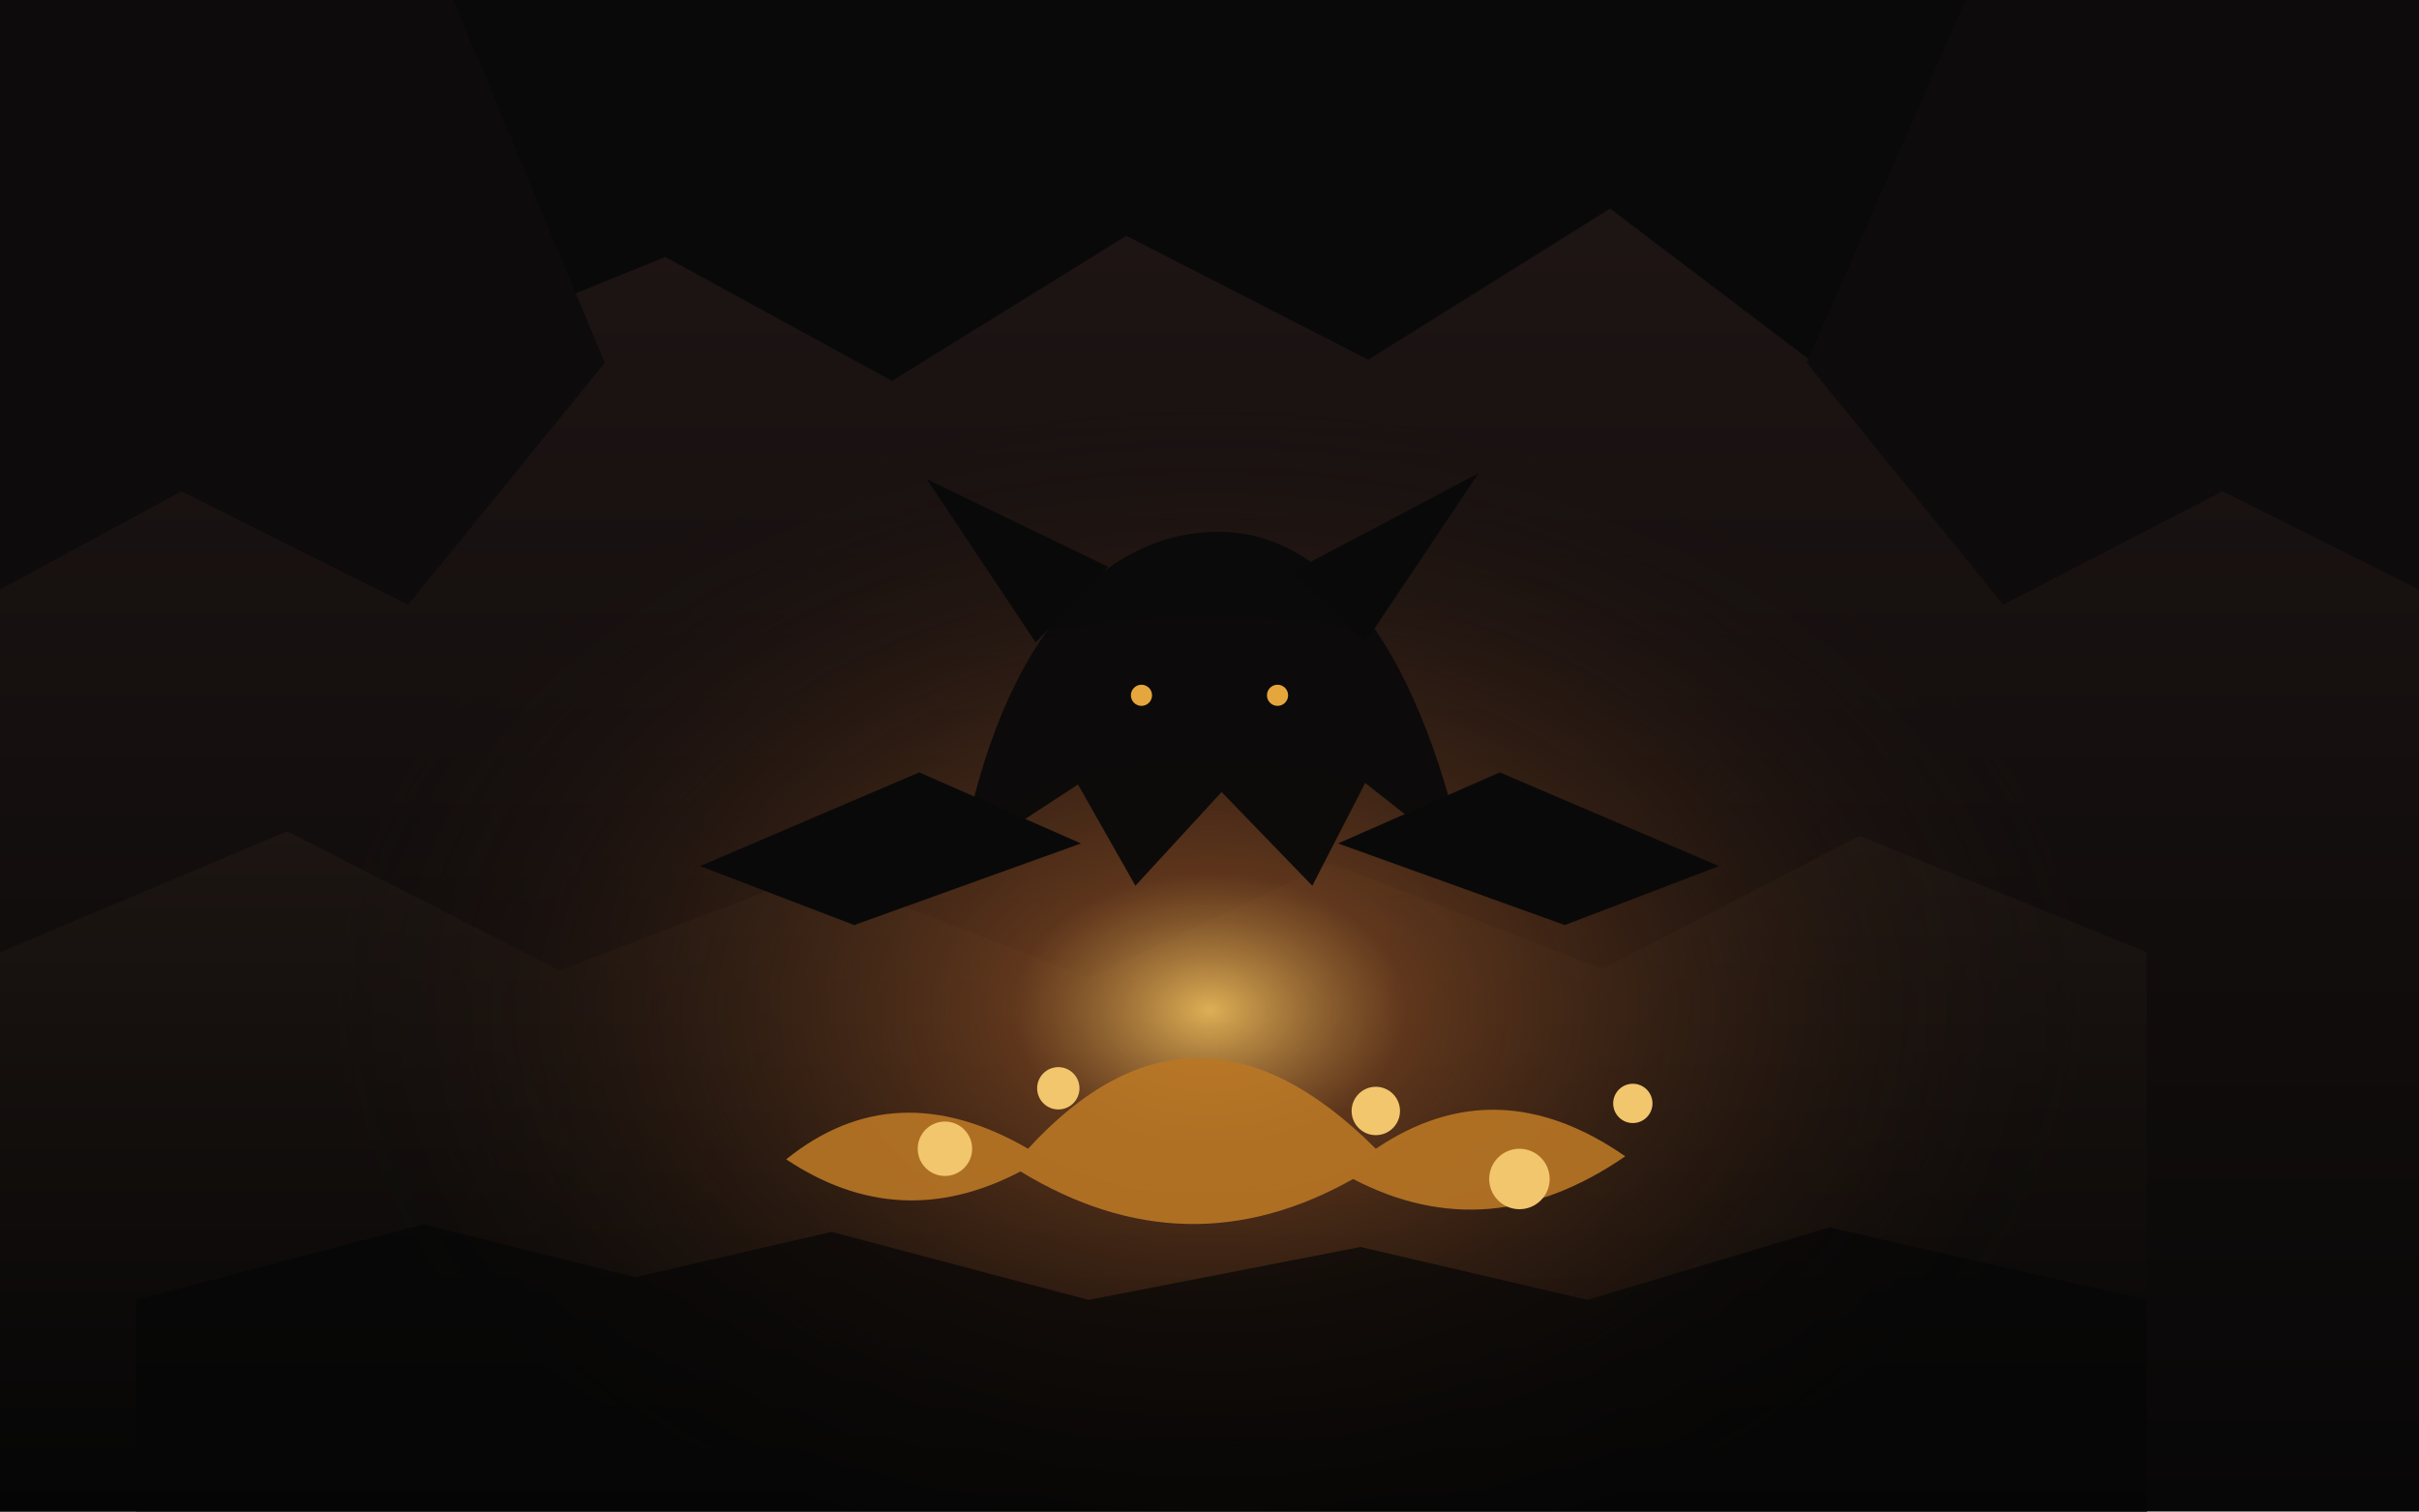
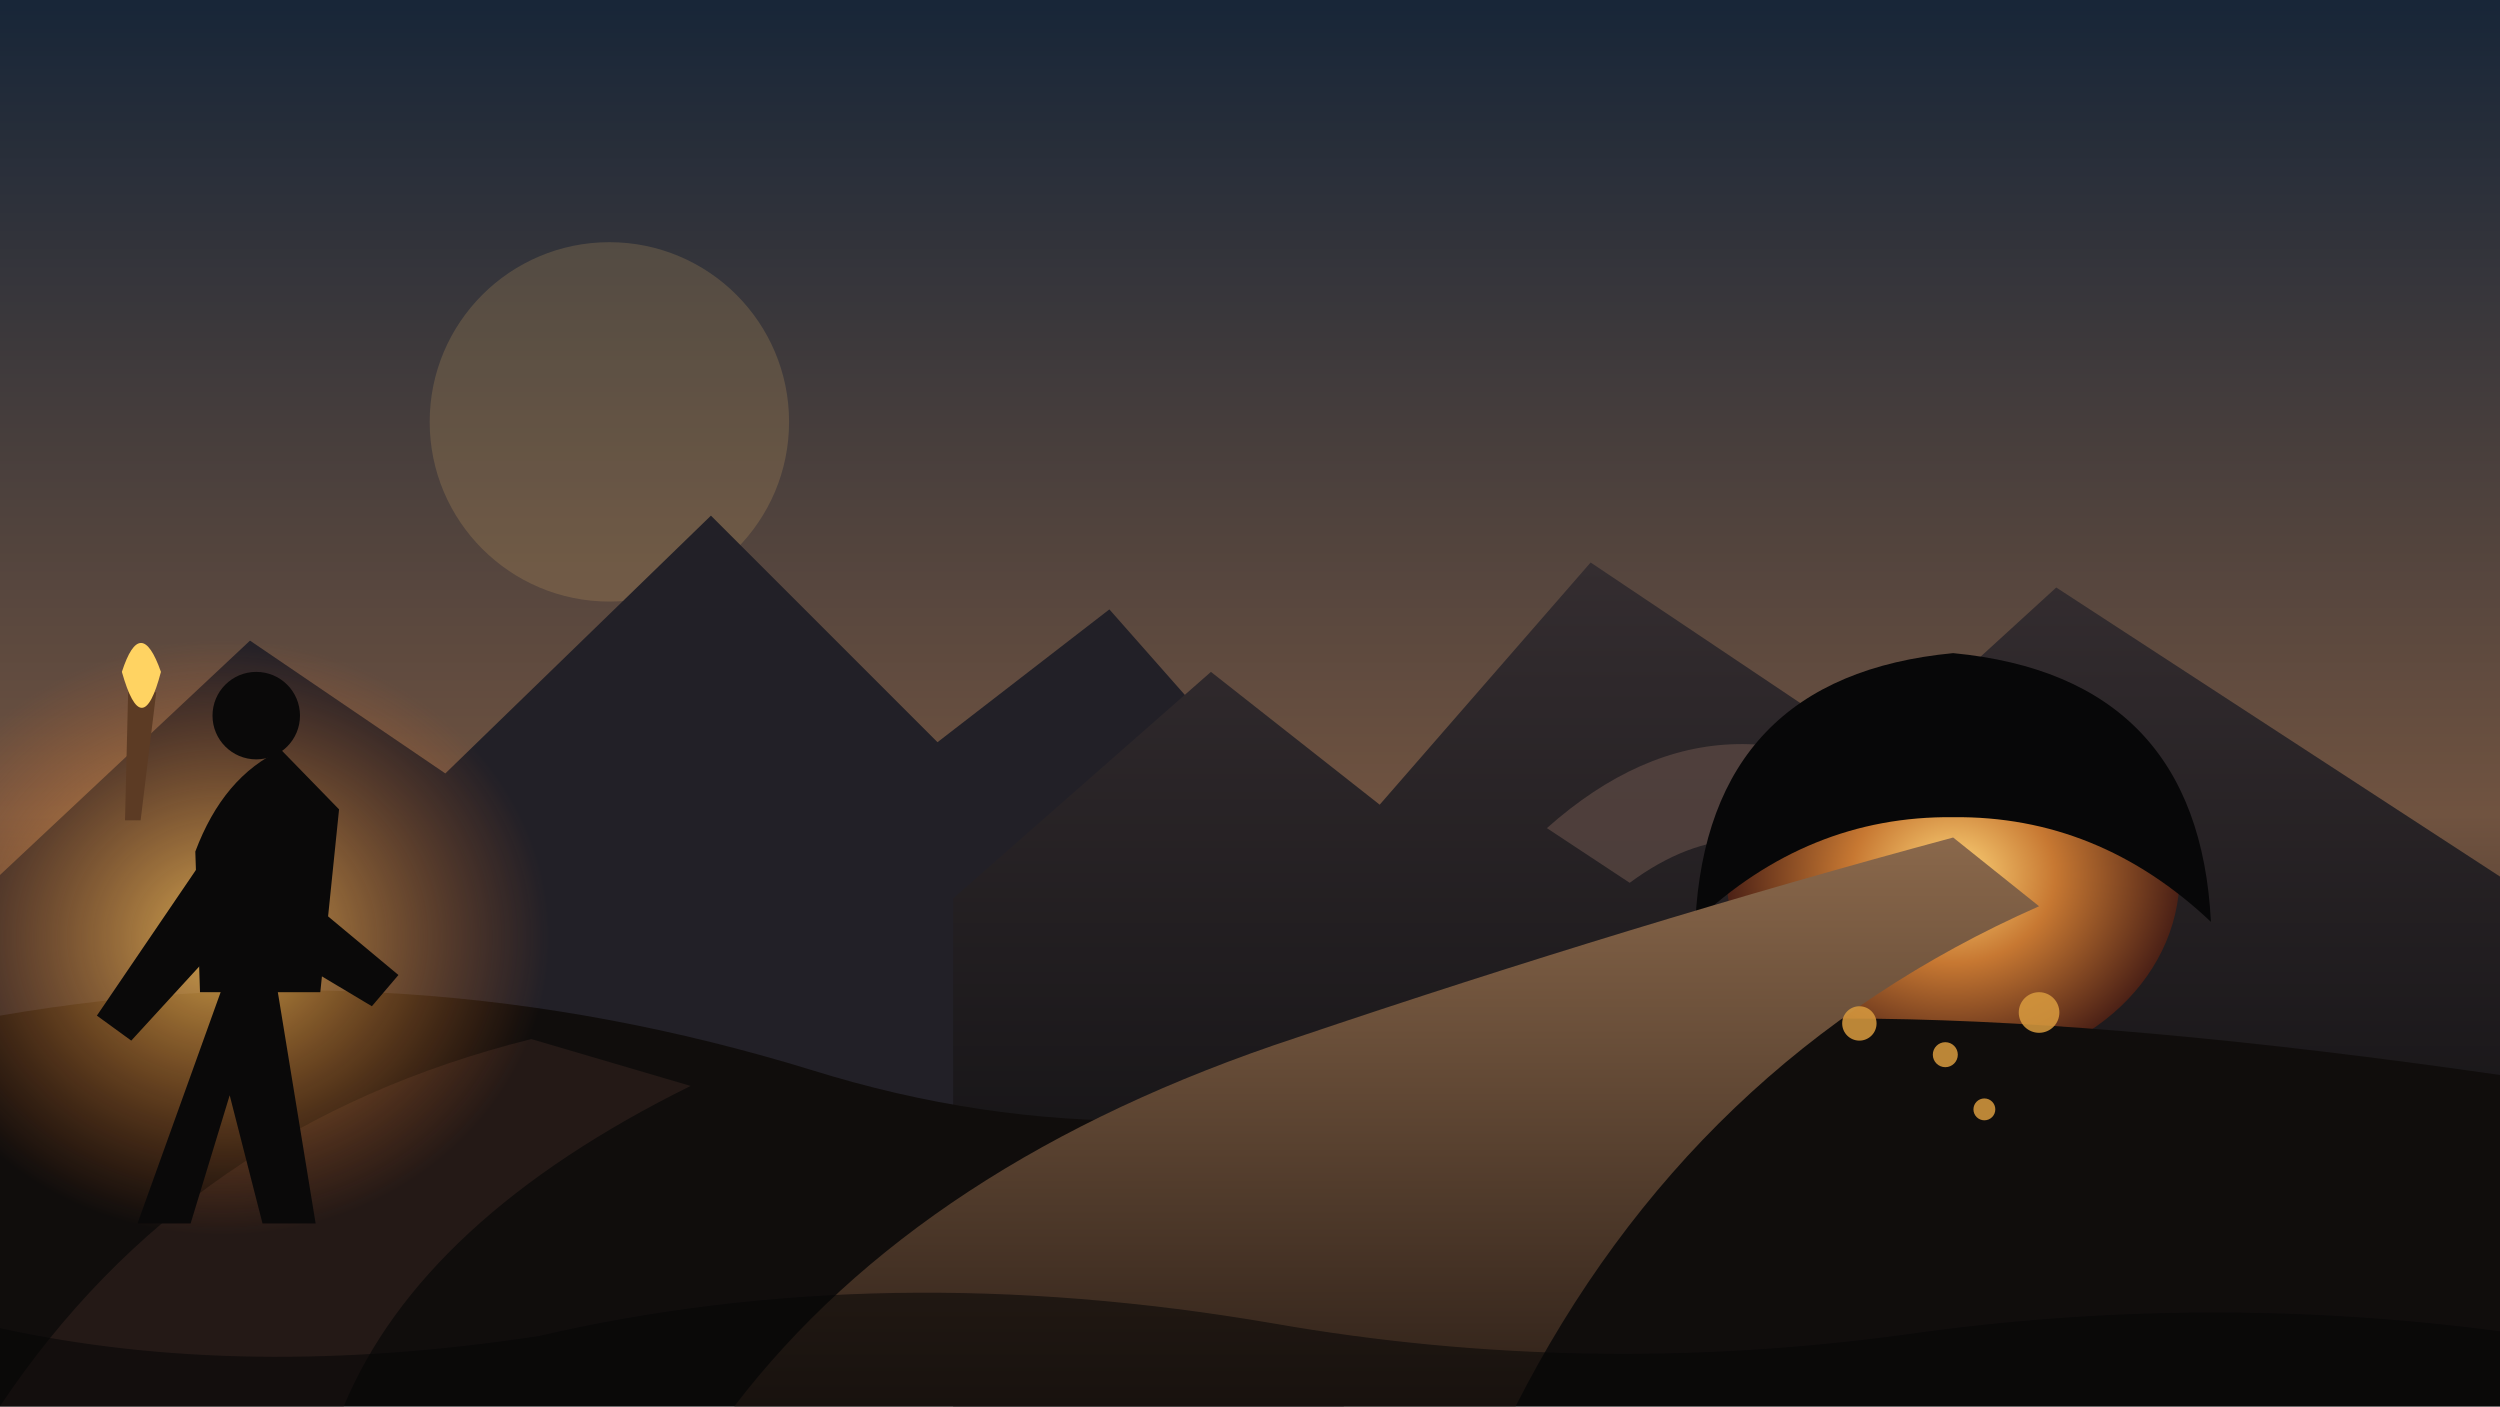
- <svg xmlns="http://www.w3.org/2000/svg" viewBox="0 0 1600 1000" preserveAspectRatio="xMidYMid slice">
+ <svg xmlns="http://www.w3.org/2000/svg" viewBox="0 0 1600 900" preserveAspectRatio="xMidYMid slice">
  <defs>
-     <radialGradient id="torch" cx="50%" cy="58%" r="48%">
-       <stop offset="0" stop-color="#f4c15d" stop-opacity=".9" />
-       <stop offset=".22" stop-color="#9a5527" stop-opacity=".55" />
-       <stop offset="1" stop-color="#160e0b" stop-opacity="0" />
+     <linearGradient id="sky" x2="0" y2="1">
+       <stop stop-color="#182638" />
+       <stop offset=".58" stop-color="#705340" />
+       <stop offset="1" stop-color="#171211" />
+     </linearGradient>
+     <linearGradient id="mountain" x2="0" y2="1">
+       <stop stop-color="#342d30" />
+       <stop offset="1" stop-color="#0b0b0d" />
+     </linearGradient>
+     <linearGradient id="path" x2="0" y2="1">
+       <stop stop-color="#8a684b" />
+       <stop offset="1" stop-color="#2e2018" />
+     </linearGradient>
+     <radialGradient id="cave-light" cx="50%" cy="50%">
+       <stop stop-color="#ffd77b" />
+       <stop offset=".45" stop-color="#c77832" />
+       <stop offset="1" stop-color="#4c2116" />
    </radialGradient>
-     <linearGradient id="rock" x2="0" y2="1">
-       <stop stop-color="#211716" />
-       <stop offset="1" stop-color="#080707" />
-     </linearGradient>
-     <linearGradient id="floor" x2="0" y2="1">
-       <stop stop-color="#1c1512" />
-       <stop offset="1" stop-color="#050505" />
-     </linearGradient>
+     <radialGradient id="torch-glow">
+       <stop stop-color="#ffc85b" stop-opacity=".8" />
+       <stop offset="1" stop-color="#e46c27" stop-opacity="0" />
+     </radialGradient>
  </defs>
-   <rect width="1600" height="1000" fill="url(#rock)" />
-   <path d="M0 0h1600v190l-120 50-120-82-150 90-145-110-160 100-160-82-155 96-150-82-160 65L0 190z" fill="#090909" />
-   <path d="M0 0h300l100 240-130 160-150-75L0 390zm1600 0h-300l-105 240 130 160 145-75 130 65z" fill="#0d0b0b" />
-   <path d="M0 1000V630l190-80 180 92 170-65 180 70 160-76 180 70 170-88 190 77v370z" fill="url(#floor)" />
-   <ellipse cx="800" cy="600" rx="620" ry="430" fill="url(#torch)" />
-   <path d="M635 570c28-155 98-215 165-218 74-4 136 68 169 218l-66-52-35 68-60-62-57 62-38-67z" fill="#0a0909" opacity=".96" />
-   <path d="M685 425l-72-108 120 58m170 50 75-112-123 65" fill="#0a0909" />
-   <path d="M715 558l-150 54-102-39 145-62zm170 0 150 54 102-39-145-62z" fill="#0a0909" />
-   <circle cx="755" cy="460" r="7" fill="#e4a63d" />
-   <circle cx="845" cy="460" r="7" fill="#e4a63d" />
-   <path d="M680 760q110-120 230 0 80-54 165 5-90 62-180 15-110 62-220-5-80 42-155-8 72-58 160-7z" fill="#b97725" opacity=".9" />
-   <g fill="#f2c66d">
-     <circle cx="625" cy="760" r="18" />
-     <circle cx="700" cy="720" r="14" />
-     <circle cx="910" cy="735" r="16" />
-     <circle cx="1005" cy="780" r="20" />
-     <circle cx="1080" cy="730" r="13" />
+   <rect width="1600" height="900" fill="url(#sky)" />
+   <circle cx="390" cy="270" r="115" fill="#e8b96a" opacity=".18" />
+   <path d="M0 560 160 410l125 85 170-165 145 145 110-85 150 170v340H0z" fill="#222027" />
+   <path d="M610 900V575l165-145 108 85 135-155 182 122 116-106 284 185v339z" fill="url(#mountain)" />
+   <path d="M990 530q118-105 250-5l-55 37q-69-51-142 3z" fill="#5e4a45" opacity=".7" />
+   <ellipse cx="1250" cy="560" rx="145" ry="125" fill="url(#cave-light)" />
+   <path d="M1085 590q8-157 165-172 157 15 165 172-72-68-165-67-93-1-165 67z" fill="#070708" />
+   <path d="M0 900V650q260-45 520 35 215 67 430-5 178-60 650 8v212z" fill="#100d0c" />
+   <path d="M470 900q120-157 360-236 216-73 420-128l55 44q-222 98-335 320z" fill="url(#path)" />
+   <path d="M0 900q120-180 340-235l102 30Q270 780 220 900z" fill="#241916" />
+   <g fill="#d99b3e" opacity=".85">
+     <circle cx="1190" cy="655" r="11" />
+     <circle cx="1245" cy="675" r="8" />
+     <circle cx="1305" cy="648" r="13" />
+     <circle cx="1270" cy="710" r="7" />
  </g>
-   <path d="M90 860l190-50 140 35 130-30 170 45 180-35 150 35 160-48 210 48v150H90z" fill="#050505" opacity=".7" />
+   <ellipse cx="142" cy="600" rx="210" ry="190" fill="url(#torch-glow)" />
+   <g fill="#0a0909">
+     <path d="M125 545q18-48 55-65l37 38-12 117h-77z" />
+     <circle cx="164" cy="458" r="28" />
+     <path d="M143 630h34l25 153h-34l-21-82-25 82h-34z" />
+     <path d="M130 550 62 650l22 16 77-84zm47 9 78 65-17 20-87-52z" />
+   </g>
+   <path d="M80 525h10l10-82h-18z" fill="#5c3b24" />
+   <path d="M78 430q12-37 25 0-12 46-25 0z" fill="#ffd362" />
+   <path d="M0 900h1600v-48q-190-25-380 2-205 28-405-7-250-43-470 8Q155 884 0 850z" fill="#050506" opacity=".55" />
</svg>
